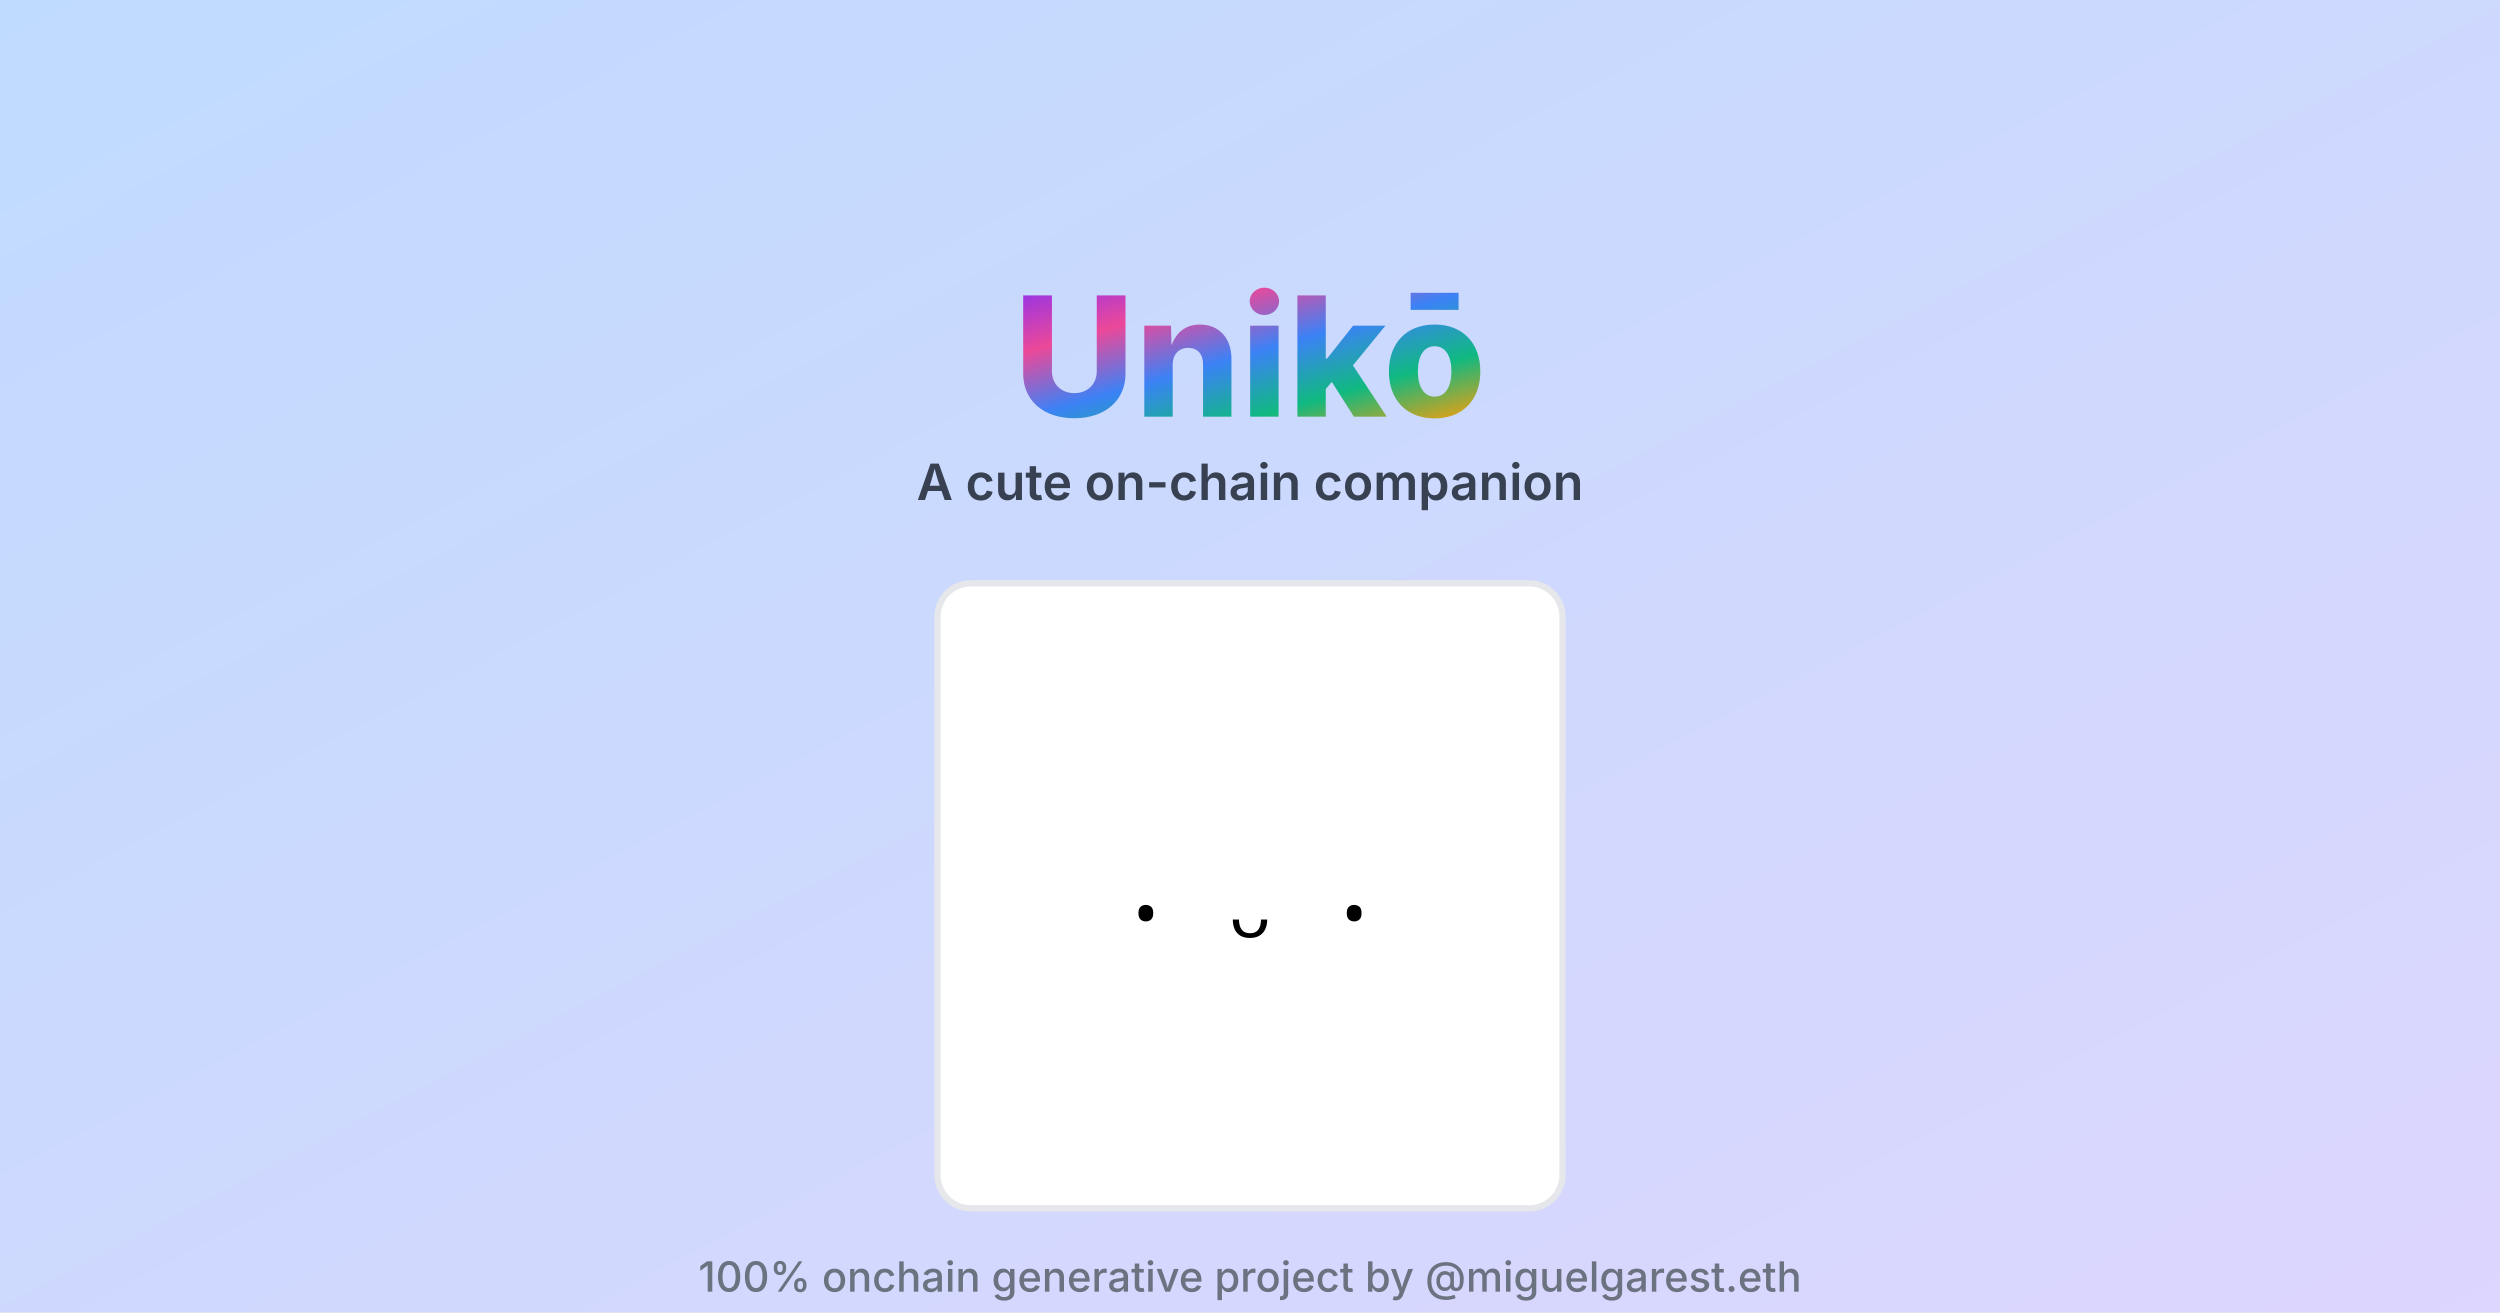
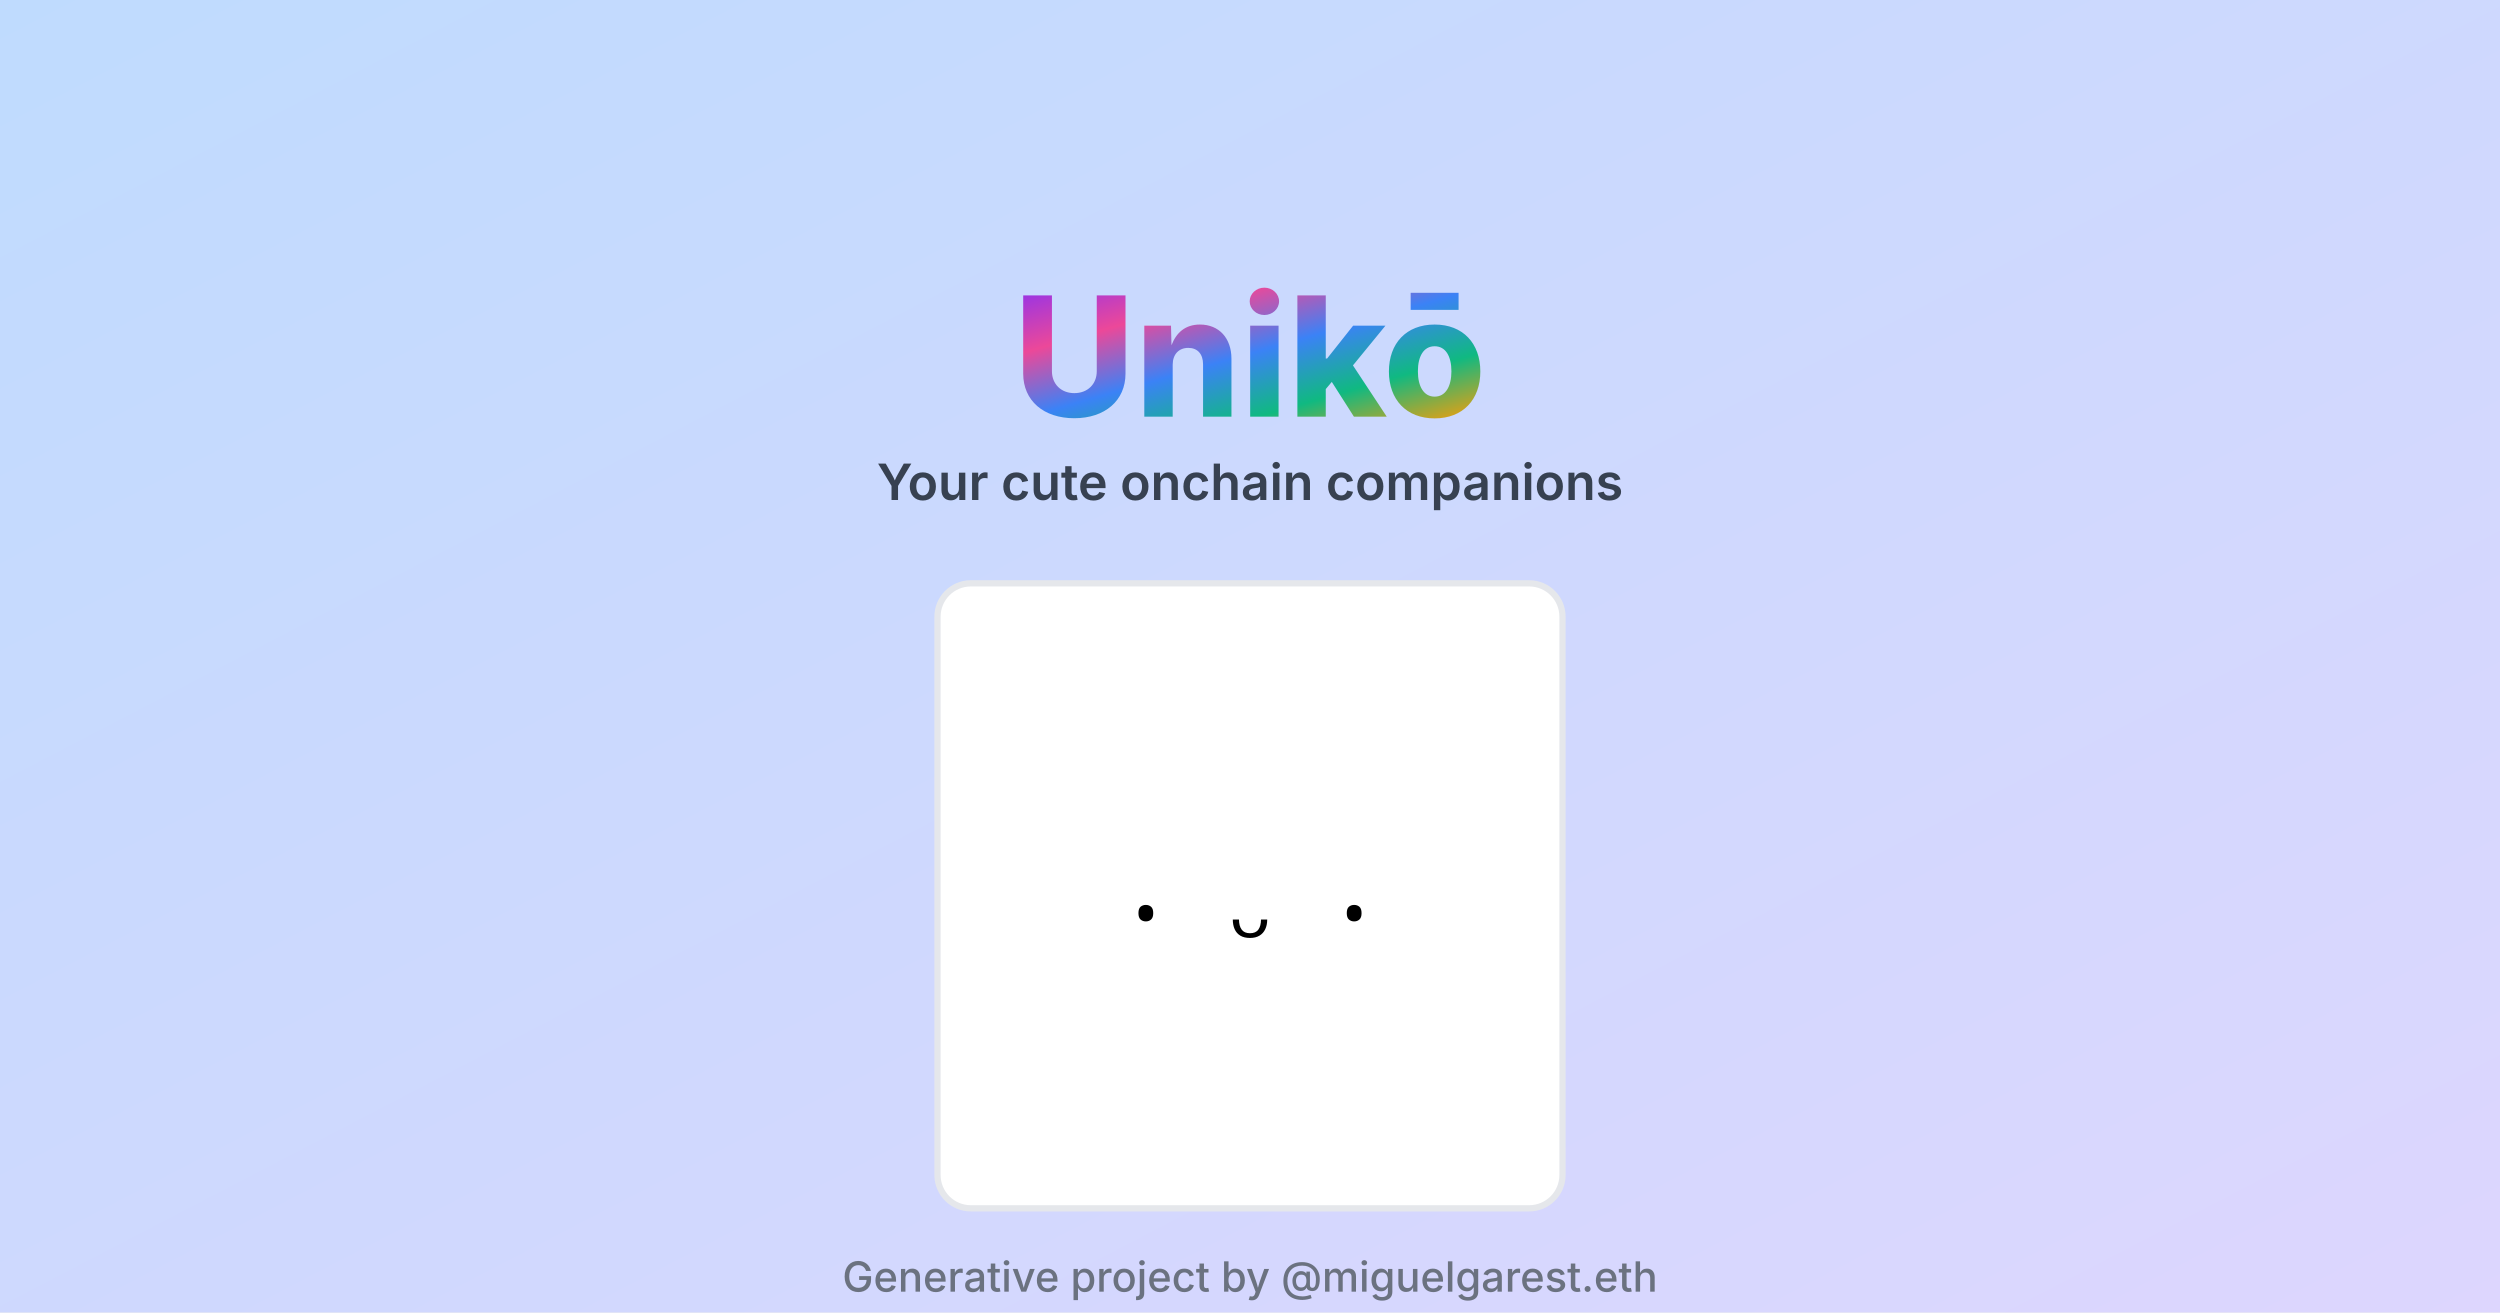
<svg xmlns="http://www.w3.org/2000/svg" width="1200" height="630" viewBox="0 0 1200 630">
  <defs>
    <linearGradient id="bg" x1="0" y1="0" x2="1" y2="1">
      <stop offset="0%" stop-color="#BFDBFE" />
      <stop offset="100%" stop-color="#DDD6FE" />
    </linearGradient>
    <linearGradient id="text" x1="0" y1="0" x2="1" y2="1">
      <stop offset="0%" stop-color="#9333ea" />
      <stop offset="25%" stop-color="#ec4899" />
      <stop offset="50%" stop-color="#3b82f6" />
      <stop offset="75%" stop-color="#10b981" />
      <stop offset="100%" stop-color="#f59e0b" />
    </linearGradient>
  </defs>
  <rect width="100%" height="100%" fill="url(#bg)" />
  <text x="600" y="200" font-family="Inter, system-ui, sans-serif" font-size="80" font-weight="800" text-anchor="middle" fill="url(#text)">Unikō</text>
-   <text x="600" y="240" font-family="Inter, system-ui, sans-serif" font-size="24" font-weight="600" text-anchor="middle" fill="#374151">A cute on-chain companion</text>
+   <text x="600" y="240" font-family="Inter, system-ui, sans-serif" font-size="24" font-weight="600" text-anchor="middle" fill="#374151">Your cute onchain companions</text>
  <rect x="450" y="280" width="300" height="300" rx="16" fill="white" stroke="#E5E7EB" stroke-width="3" />
  <text x="550" y="450" font-family="system-ui, sans-serif" font-size="32" text-anchor="middle" fill="#000">•</text>
  <text x="600" y="450" font-family="system-ui, sans-serif" font-size="32" text-anchor="middle" fill="#000">ᴗ</text>
  <text x="650" y="450" font-family="system-ui, sans-serif" font-size="32" text-anchor="middle" fill="#000">•</text>
-   <text x="600" y="620" font-family="Inter, system-ui, sans-serif" font-size="20" font-weight="500" text-anchor="middle" fill="#6B7280">100% onchain generative project by @miguelgarest.eth</text>
+   <text x="600" y="620" font-family="Inter, system-ui, sans-serif" font-size="20" font-weight="500" text-anchor="middle" fill="#6B7280">Generative project by @miguelgarest.eth</text>
</svg>
